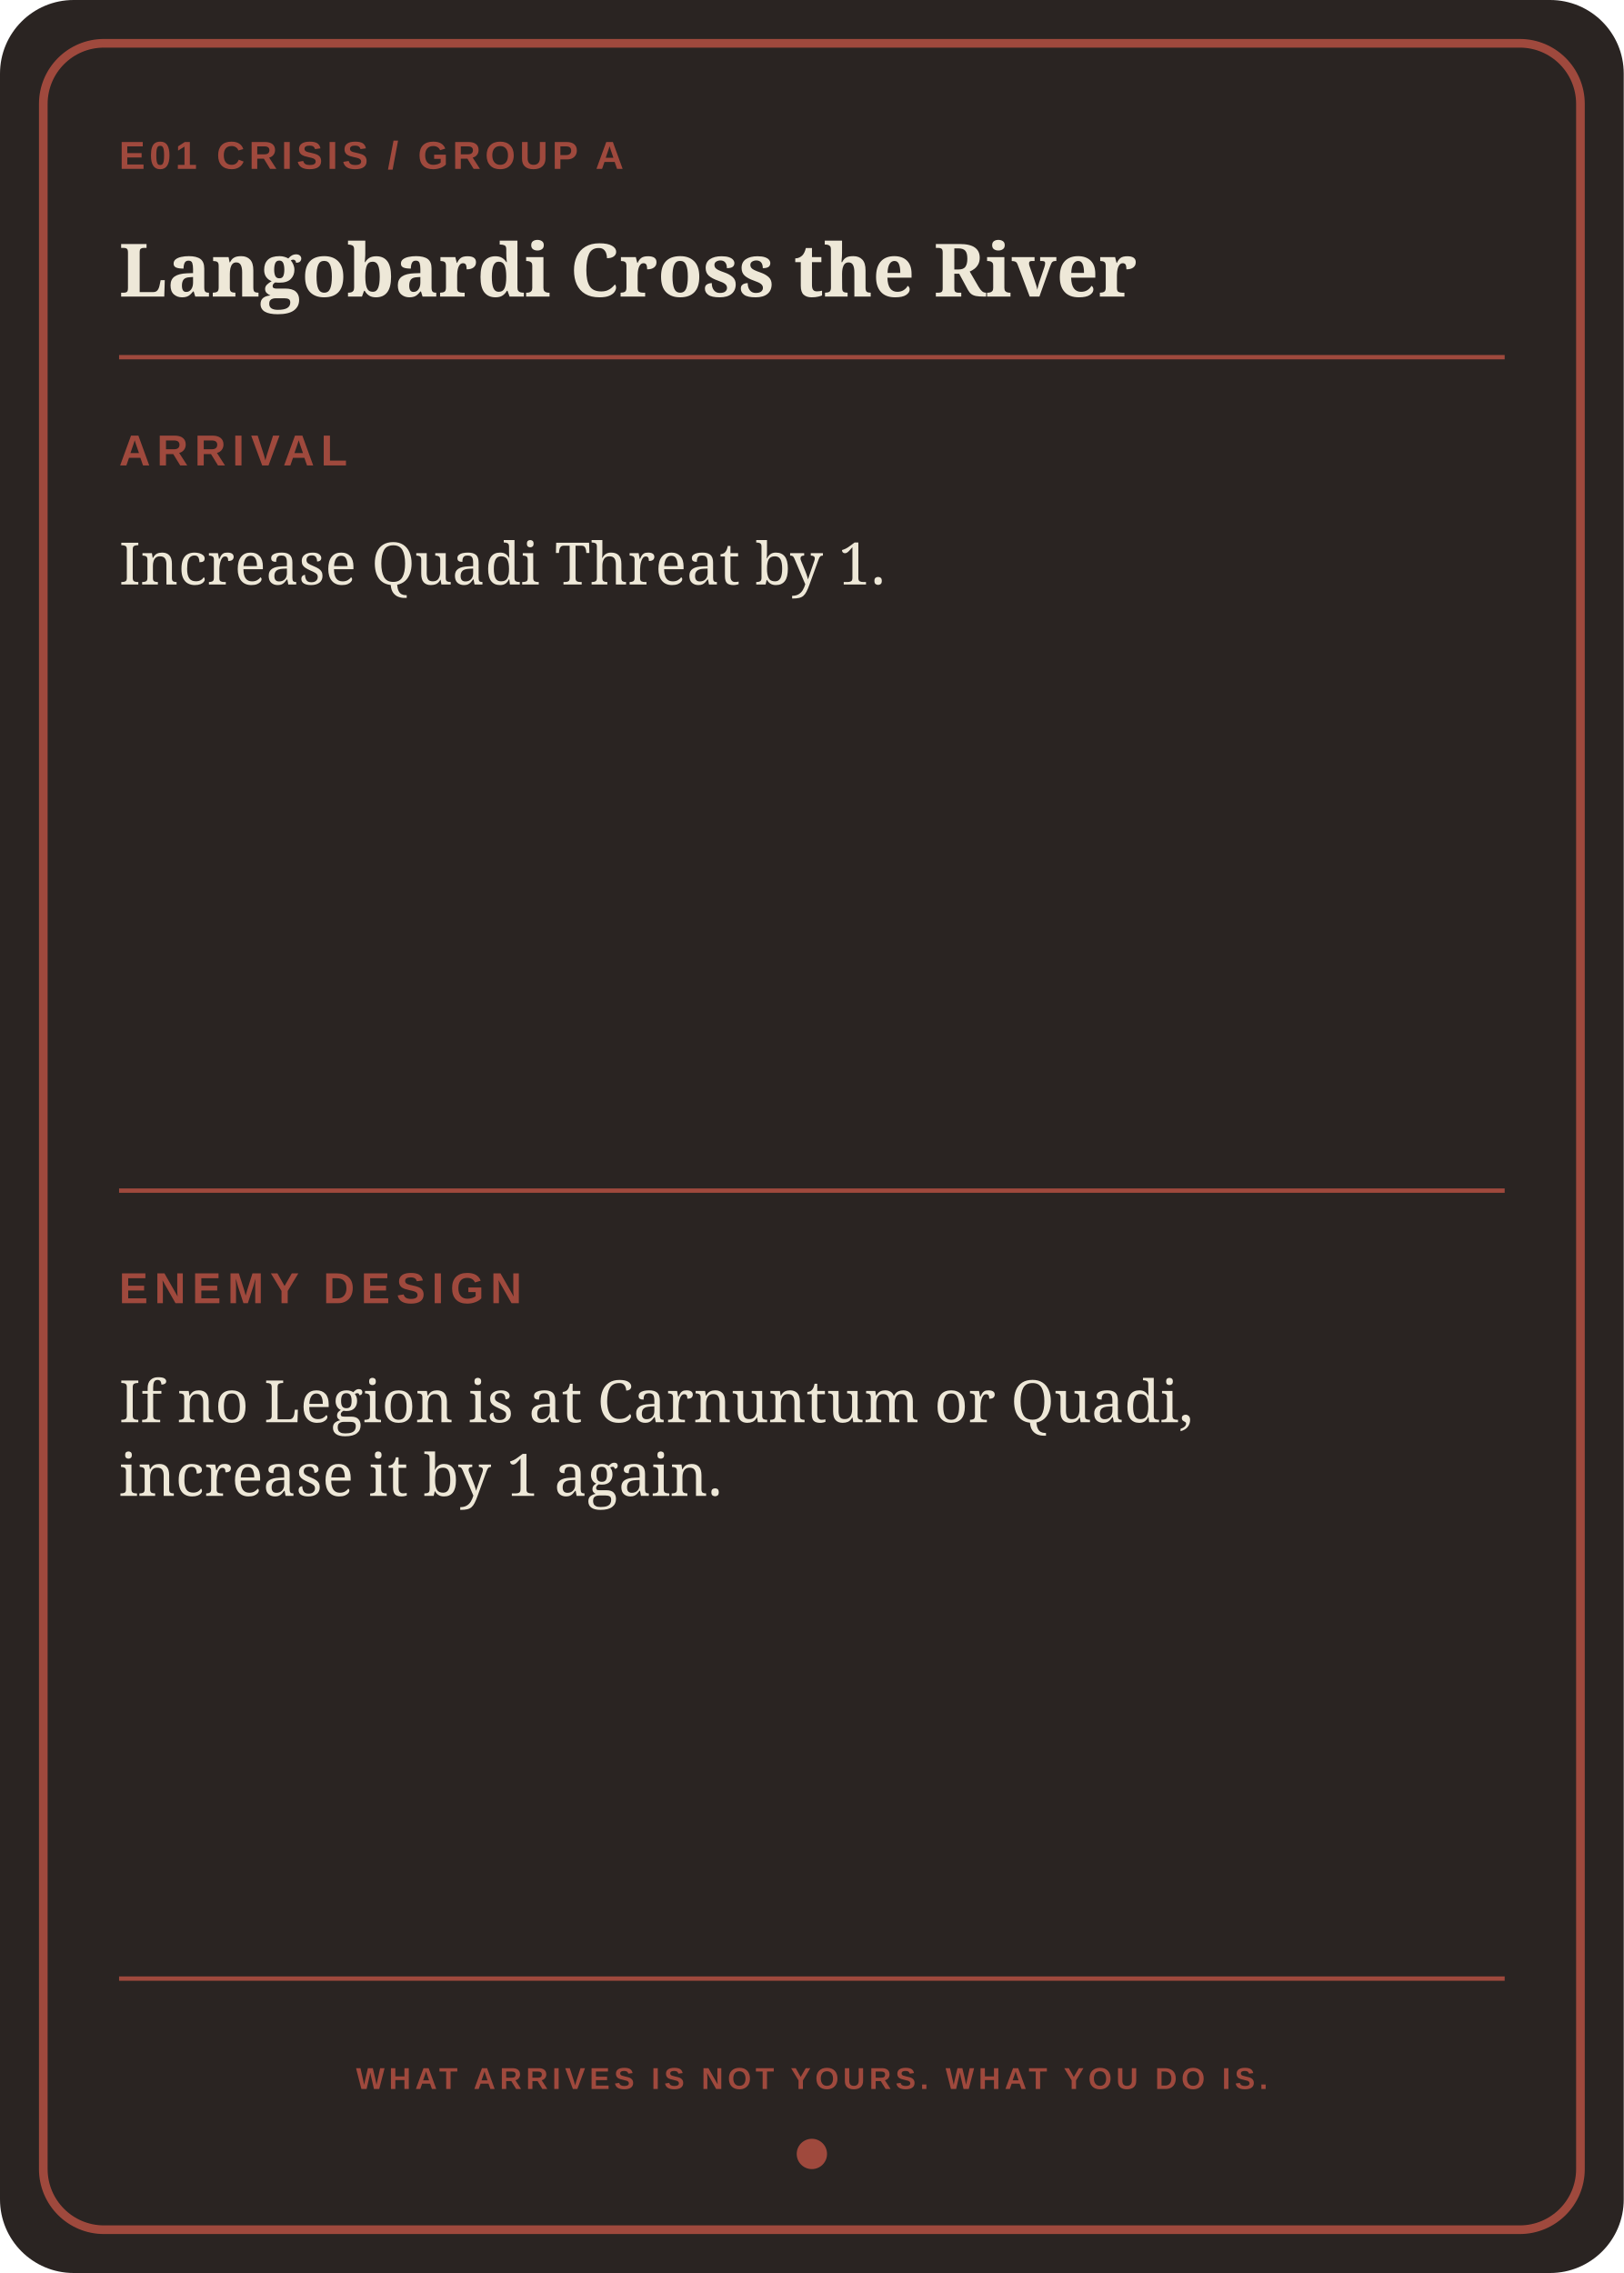
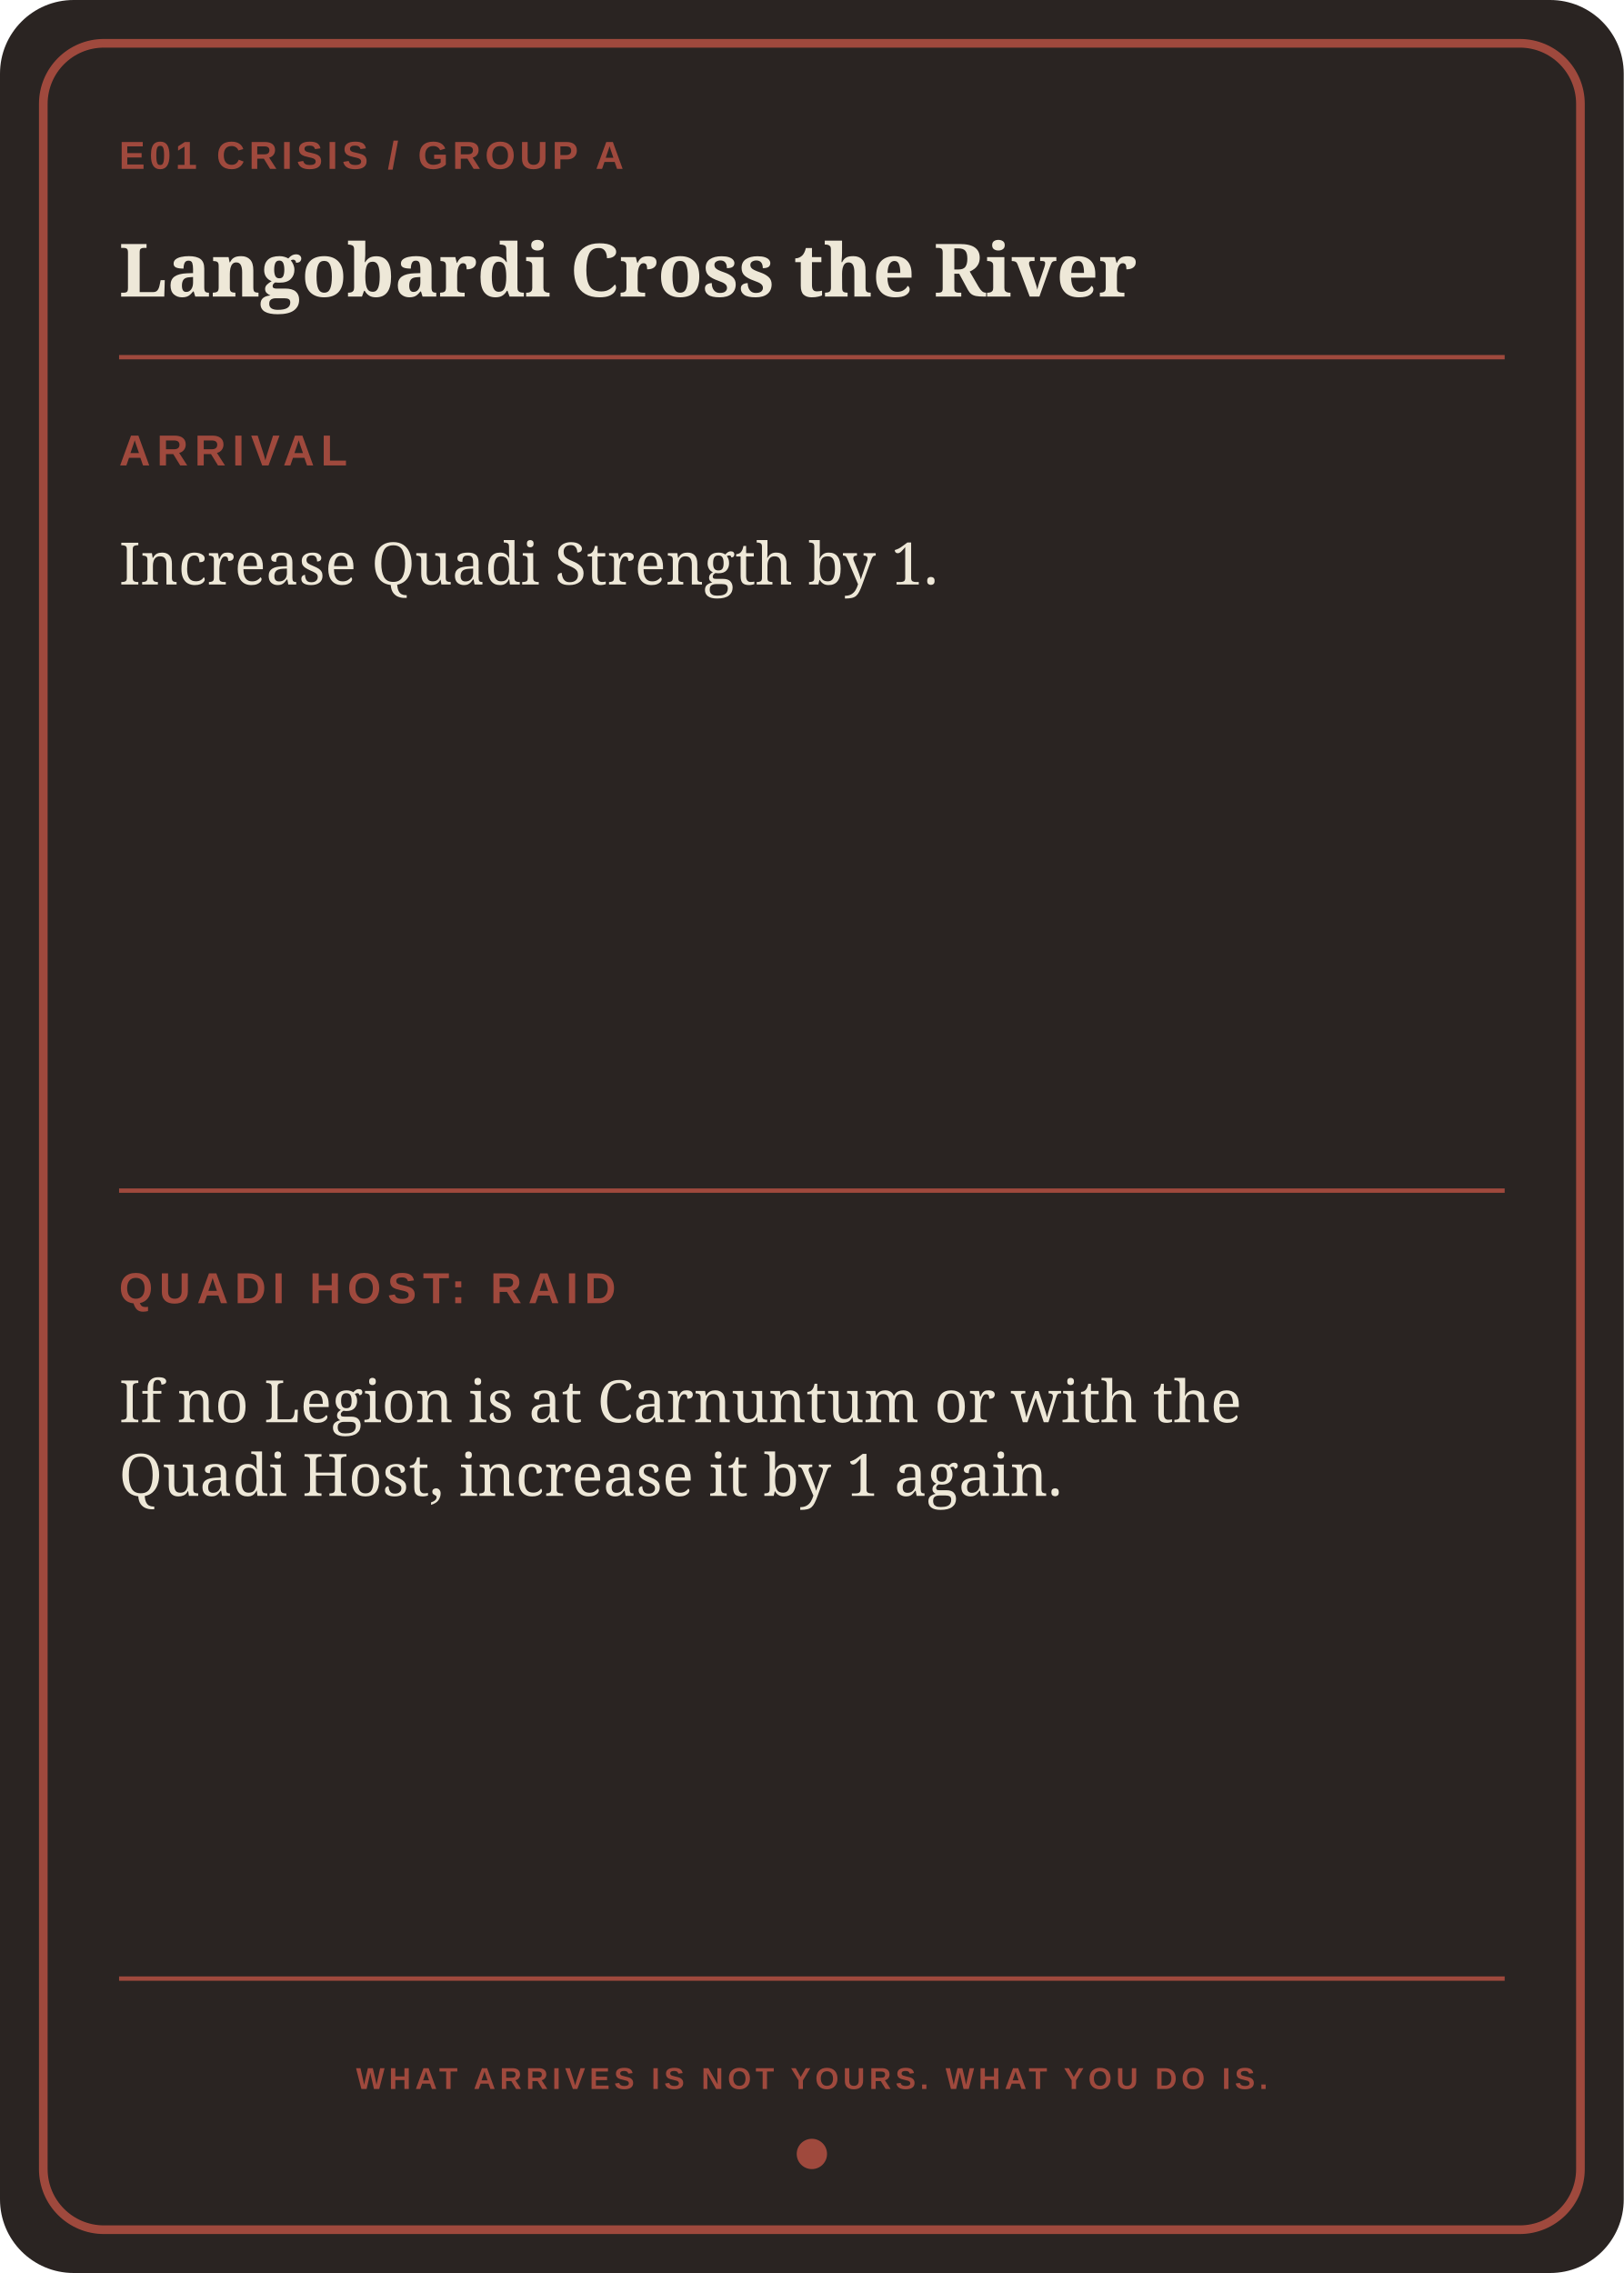
<svg xmlns="http://www.w3.org/2000/svg" width="2.5in" height="3.5in" viewBox="0 0 750 1050">
  <rect width="750" height="1050" rx="34" fill="#2a2422" />
  <rect x="20" y="20" width="710" height="1010" rx="28" fill="none" stroke="#9f493d" stroke-width="4" />
  <path d="M55 165H695M55 550H695M55 914H695" stroke="#9f493d" stroke-width="2" />
  <text x="55" y="78" fill="#9f493d" font-family="Arial,sans-serif" font-size="18" font-weight="bold" letter-spacing="2">E01  CRISIS / GROUP A</text>
  <text x="55" y="137" fill="#eee8d8" font-family="Georgia,serif" font-size="34" font-weight="bold">Langobardi Cross the River</text>
  <text x="55" y="215" fill="#9f493d" font-family="Arial,sans-serif" font-size="20" font-weight="bold" letter-spacing="3">ARRIVAL</text>
  <text x="55" y="270" fill="#eee8d8" font-family="Georgia,serif" font-size="27">
-     <tspan x="55" dy="0">Increase Quadi Threat by 1.</tspan>
+     <tspan x="55" dy="0">Increase Quadi Strength by 1.</tspan>
  </text>
-   <text x="55" y="602" fill="#9f493d" font-family="Arial,sans-serif" font-size="20" font-weight="bold" letter-spacing="3">ENEMY DESIGN</text>
+   <text x="55" y="602" fill="#9f493d" font-family="Arial,sans-serif" font-size="20" font-weight="bold" letter-spacing="3">QUADI HOST: RAID</text>
  <text x="55" y="657" fill="#eee8d8" font-family="Georgia,serif" font-size="27">
-     <tspan x="55" dy="0">If no Legion is at Carnuntum or Quadi,</tspan>
-     <tspan x="55" dy="34">increase it by 1 again.</tspan>
+     <tspan x="55" dy="0">If no Legion is at Carnuntum or with the</tspan>
+     <tspan x="55" dy="34">Quadi Host, increase it by 1 again.</tspan>
  </text>
  <text x="375" y="965" text-anchor="middle" fill="#9f493d" font-family="Arial,sans-serif" font-size="14" font-weight="bold" letter-spacing="2">WHAT ARRIVES IS NOT YOURS. WHAT YOU DO IS.</text>
  <circle cx="375" cy="995" r="7" fill="#9f493d" />
</svg>
